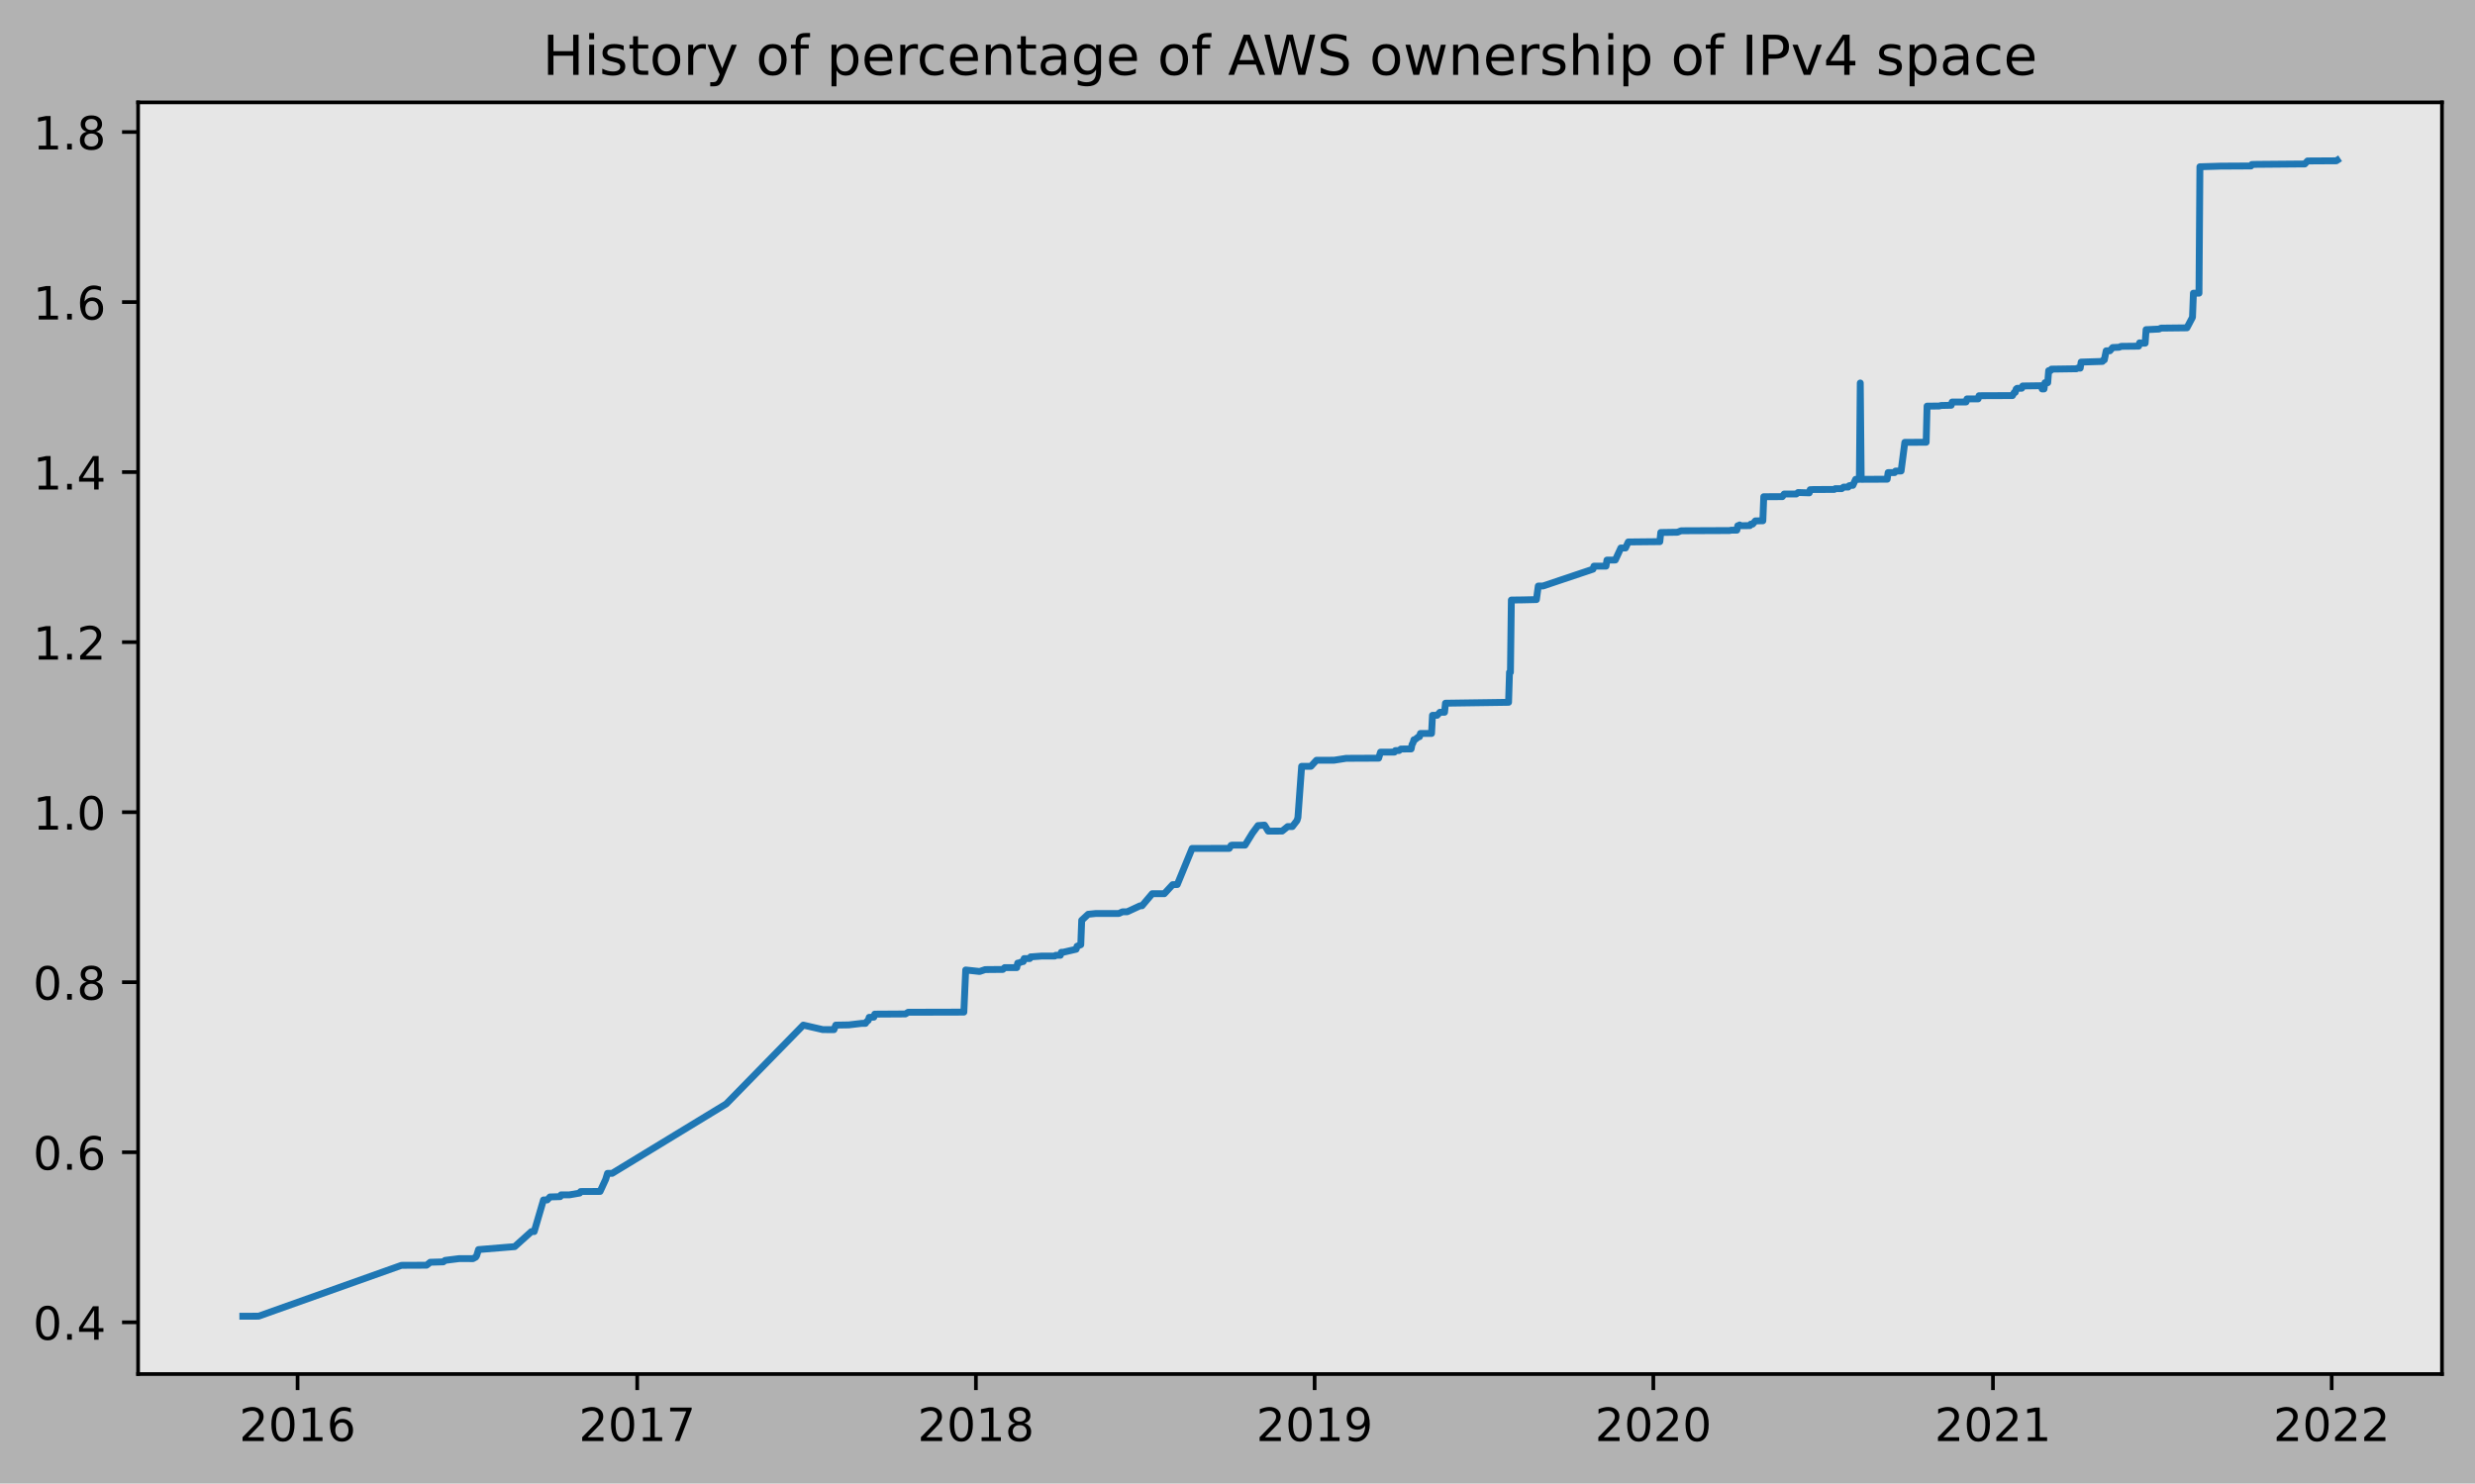
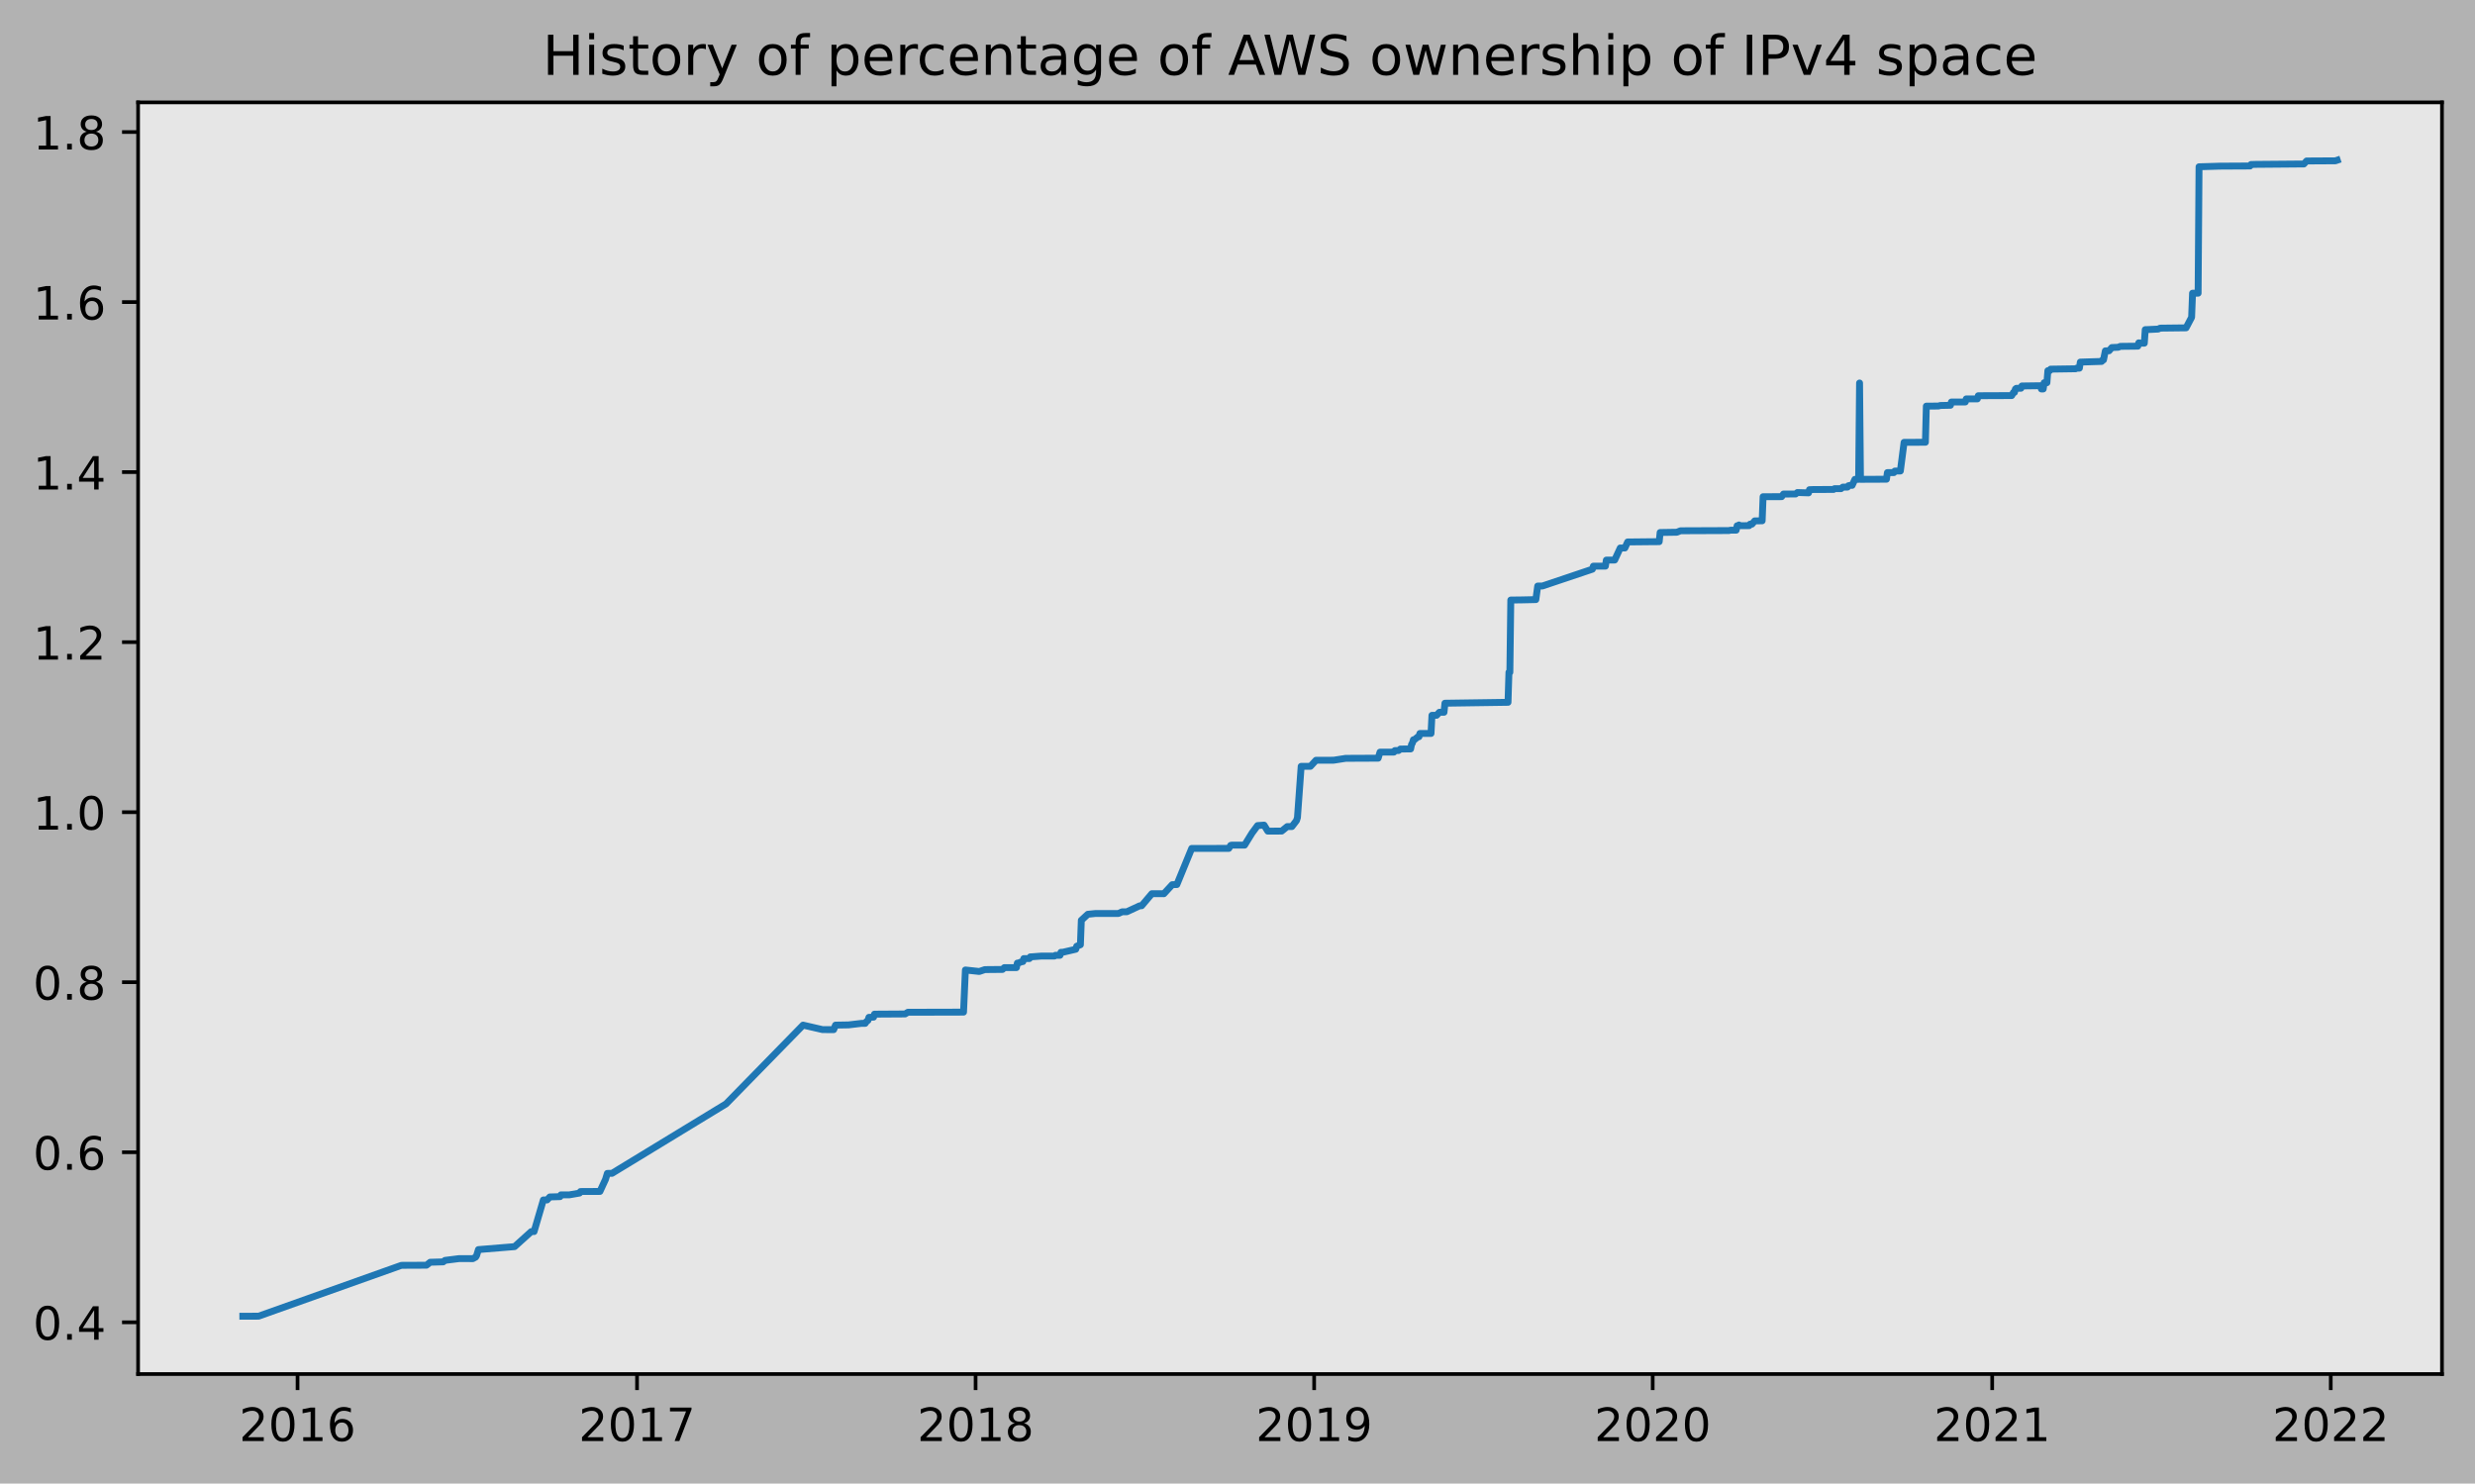
<svg xmlns="http://www.w3.org/2000/svg" xmlns:xlink="http://www.w3.org/1999/xlink" height="323.396pt" version="1.1" viewBox="0 0 539.503 323.396" width="539.503pt">
  <defs>
    <style type="text/css">
*{stroke-linecap:butt;stroke-linejoin:round;}
  </style>
  </defs>
  <g id="figure_1">
    <g id="patch_1">
      <path d="M 0 323.396  L 539.503 323.396  L 539.503 0  L 0 0  z " style="fill:#b2b2b2;" />
    </g>
    <g id="axes_1">
      <g id="patch_2">
        <path d="M 30.103 299.518  L 532.303 299.518  L 532.303 22.318  L 30.103 22.318  z " style="fill:#e6e6e6;" />
      </g>
      <g id="matplotlib.axis_1">
        <g id="xtick_1">
          <g id="line2d_1">
            <defs>
-               <path d="M 0 0  L 0 3.5  " id="m80397d1a53" style="stroke:#000000;stroke-width:0.8;" />
-             </defs>
-             <g>
-               <use style="stroke:#000000;stroke-width:0.8;" x="64.865" xlink:href="#m80397d1a53" y="299.518" />
+               <path d="M 0 0  L 0 3.5  " id="m5fff347d6c" style="stroke:#000000;stroke-width:0.8;" />
+             </defs>
+             <g>
+               <use style="stroke:#000000;stroke-width:0.8;" x="64.86" xlink:href="#m5fff347d6c" y="299.518" />
            </g>
          </g>
          <g id="text_1">
            <defs>
              <path d="M 19.188 8.297  L 53.609 8.297  L 53.609 0  L 7.328 0  L 7.328 8.297  Q 12.938 14.109 22.625 23.891  Q 32.328 33.688 34.812 36.531  Q 39.547 41.844 41.422 45.531  Q 43.312 49.219 43.312 52.781  Q 43.312 58.594 39.234 62.25  Q 35.156 65.922 28.609 65.922  Q 23.969 65.922 18.812 64.312  Q 13.672 62.703 7.812 59.422  L 7.812 69.391  Q 13.766 71.781 18.938 73  Q 24.125 74.219 28.422 74.219  Q 39.75 74.219 46.484 68.547  Q 53.219 62.891 53.219 53.422  Q 53.219 48.922 51.531 44.891  Q 49.859 40.875 45.406 35.406  Q 44.188 33.984 37.641 27.219  Q 31.109 20.453 19.188 8.297  z " id="DejaVuSans-50" />
              <path d="M 31.781 66.406  Q 24.172 66.406 20.328 58.906  Q 16.5 51.422 16.5 36.375  Q 16.5 21.391 20.328 13.891  Q 24.172 6.391 31.781 6.391  Q 39.453 6.391 43.281 13.891  Q 47.125 21.391 47.125 36.375  Q 47.125 51.422 43.281 58.906  Q 39.453 66.406 31.781 66.406  z M 31.781 74.219  Q 44.047 74.219 50.516 64.516  Q 56.984 54.828 56.984 36.375  Q 56.984 17.969 50.516 8.266  Q 44.047 -1.422 31.781 -1.422  Q 19.531 -1.422 13.062 8.266  Q 6.594 17.969 6.594 36.375  Q 6.594 54.828 13.062 64.516  Q 19.531 74.219 31.781 74.219  z " id="DejaVuSans-48" />
              <path d="M 12.406 8.297  L 28.516 8.297  L 28.516 63.922  L 10.984 60.406  L 10.984 69.391  L 28.422 72.906  L 38.281 72.906  L 38.281 8.297  L 54.391 8.297  L 54.391 0  L 12.406 0  z " id="DejaVuSans-49" />
              <path d="M 33.016 40.375  Q 26.375 40.375 22.484 35.828  Q 18.609 31.297 18.609 23.391  Q 18.609 15.531 22.484 10.953  Q 26.375 6.391 33.016 6.391  Q 39.656 6.391 43.531 10.953  Q 47.406 15.531 47.406 23.391  Q 47.406 31.297 43.531 35.828  Q 39.656 40.375 33.016 40.375  z M 52.594 71.297  L 52.594 62.312  Q 48.875 64.062 45.094 64.984  Q 41.312 65.922 37.594 65.922  Q 27.828 65.922 22.672 59.328  Q 17.531 52.734 16.797 39.406  Q 19.672 43.656 24.016 45.922  Q 28.375 48.188 33.594 48.188  Q 44.578 48.188 50.953 41.516  Q 57.328 34.859 57.328 23.391  Q 57.328 12.156 50.688 5.359  Q 44.047 -1.422 33.016 -1.422  Q 20.359 -1.422 13.672 8.266  Q 6.984 17.969 6.984 36.375  Q 6.984 53.656 15.188 63.938  Q 23.391 74.219 37.203 74.219  Q 40.922 74.219 44.703 73.484  Q 48.484 72.75 52.594 71.297  z " id="DejaVuSans-54" />
            </defs>
-             <g transform="translate(52.1399 314.1166)scale(0.1 -0.1)">
+             <g transform="translate(52.13462 314.1166)scale(0.1 -0.1)">
              <use xlink:href="#DejaVuSans-50" />
              <use x="63.623" xlink:href="#DejaVuSans-48" />
              <use x="127.246" xlink:href="#DejaVuSans-49" />
              <use x="190.869" xlink:href="#DejaVuSans-54" />
            </g>
          </g>
        </g>
        <g id="xtick_2">
          <g id="line2d_2">
            <g>
-               <use style="stroke:#000000;stroke-width:0.8;" x="138.899" xlink:href="#m80397d1a53" y="299.518" />
+               <use style="stroke:#000000;stroke-width:0.8;" x="138.861" xlink:href="#m5fff347d6c" y="299.518" />
            </g>
          </g>
          <g id="text_2">
            <defs>
              <path d="M 8.203 72.906  L 55.078 72.906  L 55.078 68.703  L 28.609 0  L 18.312 0  L 43.219 64.594  L 8.203 64.594  z " id="DejaVuSans-55" />
            </defs>
-             <g transform="translate(126.1743 314.1166)scale(0.1 -0.1)">
+             <g transform="translate(126.1362 314.1166)scale(0.1 -0.1)">
              <use xlink:href="#DejaVuSans-50" />
              <use x="63.623" xlink:href="#DejaVuSans-48" />
              <use x="127.246" xlink:href="#DejaVuSans-49" />
              <use x="190.869" xlink:href="#DejaVuSans-55" />
            </g>
          </g>
        </g>
        <g id="xtick_3">
          <g id="line2d_3">
            <g>
-               <use style="stroke:#000000;stroke-width:0.8;" x="212.731" xlink:href="#m80397d1a53" y="299.518" />
+               <use style="stroke:#000000;stroke-width:0.8;" x="212.661" xlink:href="#m5fff347d6c" y="299.518" />
            </g>
          </g>
          <g id="text_3">
            <defs>
              <path d="M 31.781 34.625  Q 24.75 34.625 20.719 30.859  Q 16.703 27.094 16.703 20.516  Q 16.703 13.922 20.719 10.156  Q 24.75 6.391 31.781 6.391  Q 38.812 6.391 42.859 10.172  Q 46.922 13.969 46.922 20.516  Q 46.922 27.094 42.891 30.859  Q 38.875 34.625 31.781 34.625  z M 21.922 38.812  Q 15.578 40.375 12.031 44.719  Q 8.5 49.078 8.5 55.328  Q 8.5 64.062 14.719 69.141  Q 20.953 74.219 31.781 74.219  Q 42.672 74.219 48.875 69.141  Q 55.078 64.062 55.078 55.328  Q 55.078 49.078 51.531 44.719  Q 48 40.375 41.703 38.812  Q 48.828 37.156 52.797 32.312  Q 56.781 27.484 56.781 20.516  Q 56.781 9.906 50.312 4.234  Q 43.844 -1.422 31.781 -1.422  Q 19.734 -1.422 13.25 4.234  Q 6.781 9.906 6.781 20.516  Q 6.781 27.484 10.781 32.312  Q 14.797 37.156 21.922 38.812  z M 18.312 54.391  Q 18.312 48.734 21.844 45.562  Q 25.391 42.391 31.781 42.391  Q 38.141 42.391 41.719 45.562  Q 45.312 48.734 45.312 54.391  Q 45.312 60.062 41.719 63.234  Q 38.141 66.406 31.781 66.406  Q 25.391 66.406 21.844 63.234  Q 18.312 60.062 18.312 54.391  z " id="DejaVuSans-56" />
            </defs>
-             <g transform="translate(200.0064 314.1166)scale(0.1 -0.1)">
+             <g transform="translate(199.9357 314.1166)scale(0.1 -0.1)">
              <use xlink:href="#DejaVuSans-50" />
              <use x="63.623" xlink:href="#DejaVuSans-48" />
              <use x="127.246" xlink:href="#DejaVuSans-49" />
              <use x="190.869" xlink:href="#DejaVuSans-56" />
            </g>
          </g>
        </g>
        <g id="xtick_4">
          <g id="line2d_4">
            <g>
-               <use style="stroke:#000000;stroke-width:0.8;" x="286.564" xlink:href="#m80397d1a53" y="299.518" />
+               <use style="stroke:#000000;stroke-width:0.8;" x="286.46" xlink:href="#m5fff347d6c" y="299.518" />
            </g>
          </g>
          <g id="text_4">
            <defs>
              <path d="M 10.984 1.516  L 10.984 10.5  Q 14.703 8.734 18.5 7.812  Q 22.312 6.891 25.984 6.891  Q 35.75 6.891 40.891 13.453  Q 46.047 20.016 46.781 33.406  Q 43.953 29.203 39.594 26.953  Q 35.25 24.703 29.984 24.703  Q 19.047 24.703 12.672 31.312  Q 6.297 37.938 6.297 49.422  Q 6.297 60.641 12.938 67.422  Q 19.578 74.219 30.609 74.219  Q 43.266 74.219 49.922 64.516  Q 56.594 54.828 56.594 36.375  Q 56.594 19.141 48.406 8.859  Q 40.234 -1.422 26.422 -1.422  Q 22.703 -1.422 18.891 -0.688  Q 15.094 0.047 10.984 1.516  z M 30.609 32.422  Q 37.25 32.422 41.125 36.953  Q 45.016 41.5 45.016 49.422  Q 45.016 57.281 41.125 61.844  Q 37.25 66.406 30.609 66.406  Q 23.969 66.406 20.094 61.844  Q 16.219 57.281 16.219 49.422  Q 16.219 41.5 20.094 36.953  Q 23.969 32.422 30.609 32.422  z " id="DejaVuSans-57" />
            </defs>
-             <g transform="translate(273.8385 314.1166)scale(0.1 -0.1)">
+             <g transform="translate(273.7351 314.1166)scale(0.1 -0.1)">
              <use xlink:href="#DejaVuSans-50" />
              <use x="63.623" xlink:href="#DejaVuSans-48" />
              <use x="127.246" xlink:href="#DejaVuSans-49" />
              <use x="190.869" xlink:href="#DejaVuSans-57" />
            </g>
          </g>
        </g>
        <g id="xtick_5">
          <g id="line2d_5">
            <g>
-               <use style="stroke:#000000;stroke-width:0.8;" x="360.396" xlink:href="#m80397d1a53" y="299.518" />
+               <use style="stroke:#000000;stroke-width:0.8;" x="360.259" xlink:href="#m5fff347d6c" y="299.518" />
            </g>
          </g>
          <g id="text_5">
-             <g transform="translate(347.6707 314.1166)scale(0.1 -0.1)">
+             <g transform="translate(347.5345 314.1166)scale(0.1 -0.1)">
              <use xlink:href="#DejaVuSans-50" />
              <use x="63.623" xlink:href="#DejaVuSans-48" />
              <use x="127.246" xlink:href="#DejaVuSans-50" />
              <use x="190.869" xlink:href="#DejaVuSans-48" />
            </g>
          </g>
        </g>
        <g id="xtick_6">
          <g id="line2d_6">
            <g>
-               <use style="stroke:#000000;stroke-width:0.8;" x="434.43" xlink:href="#m80397d1a53" y="299.518" />
+               <use style="stroke:#000000;stroke-width:0.8;" x="434.261" xlink:href="#m5fff347d6c" y="299.518" />
            </g>
          </g>
          <g id="text_6">
-             <g transform="translate(421.7051 314.1166)scale(0.1 -0.1)">
+             <g transform="translate(421.5361 314.1166)scale(0.1 -0.1)">
              <use xlink:href="#DejaVuSans-50" />
              <use x="63.623" xlink:href="#DejaVuSans-48" />
              <use x="127.246" xlink:href="#DejaVuSans-50" />
              <use x="190.869" xlink:href="#DejaVuSans-49" />
            </g>
          </g>
        </g>
        <g id="xtick_7">
          <g id="line2d_7">
            <g>
-               <use style="stroke:#000000;stroke-width:0.8;" x="508.262" xlink:href="#m80397d1a53" y="299.518" />
+               <use style="stroke:#000000;stroke-width:0.8;" x="508.061" xlink:href="#m5fff347d6c" y="299.518" />
            </g>
          </g>
          <g id="text_7">
-             <g transform="translate(495.5372 314.1166)scale(0.1 -0.1)">
+             <g transform="translate(495.3355 314.1166)scale(0.1 -0.1)">
              <use xlink:href="#DejaVuSans-50" />
              <use x="63.623" xlink:href="#DejaVuSans-48" />
              <use x="127.246" xlink:href="#DejaVuSans-50" />
              <use x="190.869" xlink:href="#DejaVuSans-50" />
            </g>
          </g>
        </g>
      </g>
      <g id="matplotlib.axis_2">
        <g id="ytick_1">
          <g id="line2d_8">
            <defs>
-               <path d="M 0 0  L -3.5 0  " id="m4fb364304b" style="stroke:#000000;stroke-width:0.8;" />
-             </defs>
-             <g>
-               <use style="stroke:#000000;stroke-width:0.8;" x="30.103" xlink:href="#m4fb364304b" y="288.237" />
+               <path d="M 0 0  L -3.5 0  " id="m566349844f" style="stroke:#000000;stroke-width:0.8;" />
+             </defs>
+             <g>
+               <use style="stroke:#000000;stroke-width:0.8;" x="30.103" xlink:href="#m566349844f" y="288.237" />
            </g>
          </g>
          <g id="text_8">
            <defs>
              <path d="M 10.688 12.406  L 21 12.406  L 21 0  L 10.688 0  z " id="DejaVuSans-46" />
              <path d="M 37.797 64.312  L 12.891 25.391  L 37.797 25.391  z M 35.203 72.906  L 47.609 72.906  L 47.609 25.391  L 58.016 25.391  L 58.016 17.188  L 47.609 17.188  L 47.609 0  L 37.797 0  L 37.797 17.188  L 4.891 17.188  L 4.891 26.703  z " id="DejaVuSans-52" />
            </defs>
            <g transform="translate(7.2 292.0364)scale(0.1 -0.1)">
              <use xlink:href="#DejaVuSans-48" />
              <use x="63.623" xlink:href="#DejaVuSans-46" />
              <use x="95.41" xlink:href="#DejaVuSans-52" />
            </g>
          </g>
        </g>
        <g id="ytick_2">
          <g id="line2d_9">
            <g>
-               <use style="stroke:#000000;stroke-width:0.8;" x="30.103" xlink:href="#m4fb364304b" y="251.172" />
+               <use style="stroke:#000000;stroke-width:0.8;" x="30.103" xlink:href="#m566349844f" y="251.172" />
            </g>
          </g>
          <g id="text_9">
-             <g transform="translate(7.2 254.971)scale(0.1 -0.1)">
+             <g transform="translate(7.2 254.9713)scale(0.1 -0.1)">
              <use xlink:href="#DejaVuSans-48" />
              <use x="63.623" xlink:href="#DejaVuSans-46" />
              <use x="95.41" xlink:href="#DejaVuSans-54" />
            </g>
          </g>
        </g>
        <g id="ytick_3">
          <g id="line2d_10">
            <g>
-               <use style="stroke:#000000;stroke-width:0.8;" x="30.103" xlink:href="#m4fb364304b" y="214.106" />
+               <use style="stroke:#000000;stroke-width:0.8;" x="30.103" xlink:href="#m566349844f" y="214.107" />
            </g>
          </g>
          <g id="text_10">
-             <g transform="translate(7.2 217.9055)scale(0.1 -0.1)">
+             <g transform="translate(7.2 217.9063)scale(0.1 -0.1)">
              <use xlink:href="#DejaVuSans-48" />
              <use x="63.623" xlink:href="#DejaVuSans-46" />
              <use x="95.41" xlink:href="#DejaVuSans-56" />
            </g>
          </g>
        </g>
        <g id="ytick_4">
          <g id="line2d_11">
            <g>
-               <use style="stroke:#000000;stroke-width:0.8;" x="30.103" xlink:href="#m4fb364304b" y="177.041" />
+               <use style="stroke:#000000;stroke-width:0.8;" x="30.103" xlink:href="#m566349844f" y="177.042" />
            </g>
          </g>
          <g id="text_11">
-             <g transform="translate(7.2 180.8401)scale(0.1 -0.1)">
+             <g transform="translate(7.2 180.8412)scale(0.1 -0.1)">
              <use xlink:href="#DejaVuSans-49" />
              <use x="63.623" xlink:href="#DejaVuSans-46" />
              <use x="95.41" xlink:href="#DejaVuSans-48" />
            </g>
          </g>
        </g>
        <g id="ytick_5">
          <g id="line2d_12">
            <g>
-               <use style="stroke:#000000;stroke-width:0.8;" x="30.103" xlink:href="#m4fb364304b" y="139.975" />
+               <use style="stroke:#000000;stroke-width:0.8;" x="30.103" xlink:href="#m566349844f" y="139.977" />
            </g>
          </g>
          <g id="text_12">
-             <g transform="translate(7.2 143.7746)scale(0.1 -0.1)">
+             <g transform="translate(7.2 143.7761)scale(0.1 -0.1)">
              <use xlink:href="#DejaVuSans-49" />
              <use x="63.623" xlink:href="#DejaVuSans-46" />
              <use x="95.41" xlink:href="#DejaVuSans-50" />
            </g>
          </g>
        </g>
        <g id="ytick_6">
          <g id="line2d_13">
            <g>
-               <use style="stroke:#000000;stroke-width:0.8;" x="30.103" xlink:href="#m4fb364304b" y="102.91" />
+               <use style="stroke:#000000;stroke-width:0.8;" x="30.103" xlink:href="#m566349844f" y="102.912" />
            </g>
          </g>
          <g id="text_13">
-             <g transform="translate(7.2 106.7091)scale(0.1 -0.1)">
+             <g transform="translate(7.2 106.711)scale(0.1 -0.1)">
              <use xlink:href="#DejaVuSans-49" />
              <use x="63.623" xlink:href="#DejaVuSans-46" />
              <use x="95.41" xlink:href="#DejaVuSans-52" />
            </g>
          </g>
        </g>
        <g id="ytick_7">
          <g id="line2d_14">
            <g>
-               <use style="stroke:#000000;stroke-width:0.8;" x="30.103" xlink:href="#m4fb364304b" y="65.844" />
+               <use style="stroke:#000000;stroke-width:0.8;" x="30.103" xlink:href="#m566349844f" y="65.847" />
            </g>
          </g>
          <g id="text_14">
-             <g transform="translate(7.2 69.64369)scale(0.1 -0.1)">
+             <g transform="translate(7.2 69.64594)scale(0.1 -0.1)">
              <use xlink:href="#DejaVuSans-49" />
              <use x="63.623" xlink:href="#DejaVuSans-46" />
              <use x="95.41" xlink:href="#DejaVuSans-54" />
            </g>
          </g>
        </g>
        <g id="ytick_8">
          <g id="line2d_15">
            <g>
-               <use style="stroke:#000000;stroke-width:0.8;" x="30.103" xlink:href="#m4fb364304b" y="28.779" />
+               <use style="stroke:#000000;stroke-width:0.8;" x="30.103" xlink:href="#m566349844f" y="28.782" />
            </g>
          </g>
          <g id="text_15">
-             <g transform="translate(7.2 32.57824)scale(0.1 -0.1)">
+             <g transform="translate(7.2 32.58087)scale(0.1 -0.1)">
              <use xlink:href="#DejaVuSans-49" />
              <use x="63.623" xlink:href="#DejaVuSans-46" />
              <use x="95.41" xlink:href="#DejaVuSans-56" />
            </g>
          </g>
        </g>
      </g>
      <g id="line2d_16">
-         <path clip-path="url(#pdef154a400)" d="M 52.93 286.918  L 56.369 286.904  L 87.52 275.818  L 92.982 275.794  L 93.791 275.148  L 96.623 275.066  L 97.027 274.739  L 100.062 274.358  L 103.096 274.361  L 103.703 274.033  L 103.905 273.705  L 104.309 272.387  L 112.198 271.742  L 115.839 268.46  L 116.446 268.458  L 118.469 261.568  L 119.278 261.568  L 119.885 260.912  L 122.11 260.847  L 122.312 260.455  L 124.133 260.455  L 126.358 260.069  L 126.56 259.741  L 126.965 259.725  L 130.808 259.714  L 132.022 257.089  L 132.426 255.777  L 133.438 255.767  L 158.318 240.624  L 175.107 223.455  L 179.355 224.436  L 181.783 224.443  L 182.187 223.458  L 185.019 223.41  L 187.851 223.075  L 188.66 223.075  L 188.862 222.747  L 189.267 222.418  L 189.469 221.762  L 190.481 221.721  L 190.683 221.065  L 197.358 221.023  L 197.965 220.654  L 210.102 220.623  L 210.506 211.438  L 213.541 211.766  L 214.754 211.354  L 218.598 211.318  L 219.002 210.924  L 221.632 210.925  L 221.834 209.941  L 222.036 209.938  L 222.845 209.608  L 223.048 209.607  L 223.25 208.951  L 224.464 208.95  L 224.666 208.574  L 224.868 208.572  L 227.093 208.404  L 229.925 208.403  L 230.127 208.239  L 231.139 208.238  L 231.341 207.582  L 231.746 207.577  L 234.578 206.92  L 234.78 206.264  L 235.589 205.936  L 235.791 200.605  L 237.207 199.293  L 238.826 199.129  L 243.883 199.122  L 244.692 198.753  L 245.703 198.753  L 248.535 197.441  L 248.94 197.437  L 251.165 194.812  L 253.794 194.815  L 255.615 192.842  L 256.626 192.815  L 259.863 184.939  L 267.954 184.934  L 268.358 184.278  L 268.561 184.227  L 271.393 184.223  L 273.011 181.599  L 274.224 179.958  L 275.64 179.86  L 276.45 181.172  L 279.484 181.16  L 280.697 180.176  L 281.709 180.175  L 282.72 178.862  L 282.923 178.201  L 283.732 167.047  L 285.754 167.042  L 286.968 165.725  L 290.811 165.713  L 293.441 165.303  L 300.521 165.27  L 300.925 163.957  L 303.96 163.942  L 304.162 163.614  L 304.971 163.602  L 305.376 163.274  L 307.601 163.256  L 307.803 162.272  L 308.005 161.944  L 308.207 161.252  L 308.41 161.251  L 309.219 160.595  L 309.421 160.594  L 309.623 159.884  L 312.051 159.88  L 312.253 155.928  L 313.264 155.921  L 313.871 155.264  L 314.883 155.258  L 315.085 153.287  L 328.84 153.09  L 329.042 146.544  L 329.245 146.544  L 329.447 130.797  L 331.874 130.767  L 334.908 130.7  L 335.313 127.748  L 336.324 127.741  L 347.247 124.071  L 347.45 123.415  L 350.079 123.405  L 350.282 122.093  L 352.102 122.075  L 353.316 119.45  L 354.327 119.449  L 354.934 118.137  L 360.598 118.078  L 361.812 118.073  L 362.014 116.075  L 365.655 116.019  L 366.464 115.696  L 376.983 115.652  L 377.387 115.57  L 378.601 115.565  L 378.803 114.601  L 379.005 114.601  L 379.208 114.429  L 379.41 114.591  L 381.433 114.578  L 381.635 114.251  L 382.04 114.25  L 382.646 113.541  L 384.265 113.524  L 384.467 108.272  L 388.513 108.263  L 388.917 107.689  L 391.547 107.687  L 391.951 107.359  L 394.379 107.436  L 394.581 106.744  L 395.39 106.709  L 399.84 106.688  L 400.042 106.524  L 401.458 106.518  L 401.863 106.181  L 402.874 106.177  L 403.077 105.88  L 403.481 105.797  L 403.886 105.797  L 404.493 104.485  L 405.302 104.485  L 405.504 83.488  L 405.706 104.484  L 411.37 104.459  L 411.572 103.016  L 412.988 103.016  L 413.191 102.686  L 414.404 102.668  L 415.213 96.425  L 419.866 96.402  L 420.068 88.528  L 422.698 88.505  L 423.102 88.389  L 425.327 88.341  L 425.53 87.633  L 428.564 87.621  L 428.766 86.954  L 431.194 86.95  L 431.396 86.26  L 438.678 86.23  L 439.082 85.527  L 439.285 85.527  L 439.487 84.814  L 439.689 84.647  L 440.701 84.628  L 440.903 84.136  L 444.949 84.081  L 445.151 84.787  L 445.555 84.785  L 445.758 83.424  L 446.365 83.424  L 446.567 80.8  L 446.971 80.797  L 447.174 80.465  L 452.635 80.384  L 452.838 80.253  L 453.444 80.253  L 453.647 78.929  L 458.299 78.784  L 458.501 78.455  L 458.704 78.453  L 459.108 76.474  L 459.917 76.465  L 460.524 75.757  L 461.94 75.694  L 462.345 75.498  L 466.188 75.456  L 466.39 74.733  L 466.997 74.813  L 467.604 74.807  L 467.806 71.854  L 468.413 71.835  L 470.638 71.73  L 471.043 71.525  L 476.707 71.46  L 477.92 69.158  L 478.122 63.909  L 479.336 63.908  L 479.538 36.35  L 483.179 36.244  L 483.989 36.216  L 489.248 36.186  L 490.664 36.184  L 490.866 35.855  L 491.878 35.829  L 501.587 35.747  L 502.396 35.744  L 503.003 35.087  L 509.274 35.051  L 509.476 34.918  L 509.476 34.918  " style="fill:none;stroke:#1f77b4;stroke-linecap:square;stroke-width:1.5;" />
+         <path clip-path="url(#p17cdbf8601)" d="M 52.93 286.918  L 56.368 286.904  L 87.505 275.818  L 92.964 275.794  L 93.773 275.148  L 96.603 275.066  L 97.008 274.739  L 100.041 274.358  L 103.074 274.361  L 103.68 274.033  L 103.882 273.705  L 104.287 272.388  L 112.172 271.742  L 115.812 268.461  L 116.418 268.458  L 118.44 261.569  L 119.249 261.569  L 119.855 260.913  L 122.079 260.847  L 122.282 260.455  L 124.101 260.455  L 126.325 260.069  L 126.528 259.741  L 126.932 259.726  L 130.774 259.714  L 131.987 257.09  L 132.391 255.778  L 133.402 255.767  L 158.271 240.624  L 175.053 223.456  L 179.299 224.436  L 181.726 224.443  L 182.13 223.459  L 184.961 223.41  L 187.791 223.075  L 188.6 223.075  L 188.802 222.747  L 189.207 222.419  L 189.409 221.763  L 190.42 221.722  L 190.622 221.066  L 197.294 221.024  L 197.901 220.655  L 210.032 220.624  L 210.437 211.438  L 213.469 211.766  L 214.683 211.355  L 218.524 211.319  L 218.929 210.925  L 221.557 210.925  L 221.759 209.941  L 221.961 209.939  L 222.77 209.609  L 222.972 209.608  L 223.175 208.952  L 224.388 208.951  L 224.59 208.575  L 224.792 208.573  L 227.016 208.405  L 229.847 208.404  L 230.049 208.24  L 231.06 208.239  L 231.262 207.583  L 231.667 207.578  L 234.497 206.921  L 234.699 206.265  L 235.508 205.937  L 235.71 200.606  L 237.126 199.294  L 238.743 199.13  L 243.798 199.123  L 244.607 198.754  L 245.618 198.754  L 248.448 197.442  L 248.853 197.438  L 251.077 194.812  L 253.705 194.816  L 255.525 192.843  L 256.536 192.816  L 259.771 184.94  L 267.859 184.935  L 268.263 184.279  L 268.465 184.228  L 271.296 184.224  L 272.913 181.6  L 274.126 179.959  L 275.542 179.861  L 276.351 181.173  L 279.383 181.161  L 280.597 180.177  L 281.608 180.176  L 282.618 178.864  L 282.821 178.202  L 283.629 167.048  L 285.651 167.043  L 286.864 165.726  L 290.706 165.714  L 293.335 165.304  L 300.411 165.271  L 300.816 163.958  L 303.848 163.943  L 304.051 163.615  L 304.859 163.603  L 305.264 163.275  L 307.488 163.257  L 307.69 162.273  L 307.892 161.945  L 308.094 161.253  L 308.297 161.252  L 309.105 160.596  L 309.308 160.596  L 309.51 159.885  L 311.936 159.881  L 312.138 155.929  L 313.149 155.923  L 313.756 155.265  L 314.767 155.26  L 314.969 153.289  L 328.718 153.091  L 328.92 146.545  L 329.122 146.545  L 329.324 130.798  L 331.751 130.769  L 334.784 130.702  L 335.188 127.749  L 336.199 127.743  L 347.117 124.073  L 347.319 123.417  L 349.948 123.407  L 350.15 122.094  L 351.97 122.076  L 353.183 119.452  L 354.194 119.451  L 354.8 118.138  L 360.462 118.08  L 361.675 118.075  L 361.877 116.077  L 365.516 116.02  L 366.325 115.697  L 376.839 115.654  L 377.243 115.572  L 378.457 115.567  L 378.659 114.603  L 378.861 114.603  L 379.063 114.431  L 379.265 114.593  L 381.287 114.58  L 381.489 114.253  L 381.894 114.252  L 382.5 113.542  L 384.118 113.526  L 384.32 108.274  L 388.364 108.265  L 388.768 107.691  L 391.397 107.689  L 391.801 107.361  L 394.227 107.438  L 394.43 106.746  L 395.238 106.711  L 399.687 106.689  L 399.889 106.525  L 401.304 106.519  L 401.708 106.182  L 402.719 106.179  L 402.922 105.881  L 403.326 105.799  L 403.73 105.799  L 404.337 104.487  L 405.146 104.487  L 405.348 83.49  L 405.55 104.486  L 411.211 104.461  L 411.414 103.018  L 412.829 103.017  L 413.031 102.688  L 414.244 102.67  L 415.053 96.427  L 419.703 96.404  L 419.906 88.53  L 422.534 88.507  L 422.938 88.391  L 425.163 88.343  L 425.365 87.635  L 428.398 87.623  L 428.6 86.956  L 431.026 86.952  L 431.228 86.262  L 438.507 86.232  L 438.911 85.53  L 439.114 85.53  L 439.316 84.816  L 439.518 84.649  L 440.529 84.63  L 440.731 84.138  L 444.775 84.083  L 444.977 84.789  L 445.382 84.787  L 445.584 83.426  L 446.19 83.426  L 446.393 80.802  L 446.797 80.799  L 446.999 80.467  L 452.458 80.386  L 452.66 80.255  L 453.267 80.255  L 453.469 78.931  L 458.12 78.786  L 458.322 78.457  L 458.524 78.455  L 458.928 76.477  L 459.737 76.467  L 460.344 75.759  L 461.759 75.696  L 462.163 75.501  L 466.005 75.458  L 466.207 74.735  L 466.814 74.815  L 467.42 74.809  L 467.622 71.856  L 468.229 71.838  L 470.453 71.733  L 470.858 71.528  L 476.519 71.462  L 477.732 69.16  L 477.934 63.912  L 479.147 63.911  L 479.35 36.353  L 482.989 36.246  L 483.798 36.218  L 489.055 36.189  L 490.47 36.186  L 490.672 35.858  L 491.683 35.831  L 501.388 35.75  L 502.197 35.746  L 502.804 35.09  L 509.071 35.054  L 509.476 34.918  L 509.476 34.918  " style="fill:none;stroke:#1f77b4;stroke-linecap:square;stroke-width:1.5;" />
      </g>
      <g id="patch_3">
        <path d="M 30.103 299.518  L 30.103 22.318  " style="fill:none;stroke:#000000;stroke-linecap:square;stroke-linejoin:miter;stroke-width:0.8;" />
      </g>
      <g id="patch_4">
        <path d="M 532.303 299.518  L 532.303 22.318  " style="fill:none;stroke:#000000;stroke-linecap:square;stroke-linejoin:miter;stroke-width:0.8;" />
      </g>
      <g id="patch_5">
        <path d="M 30.103 299.518  L 532.303 299.518  " style="fill:none;stroke:#000000;stroke-linecap:square;stroke-linejoin:miter;stroke-width:0.8;" />
      </g>
      <g id="patch_6">
        <path d="M 30.103 22.318  L 532.303 22.318  " style="fill:none;stroke:#000000;stroke-linecap:square;stroke-linejoin:miter;stroke-width:0.8;" />
      </g>
      <g id="text_16">
        <defs>
          <path d="M 9.812 72.906  L 19.672 72.906  L 19.672 43.016  L 55.516 43.016  L 55.516 72.906  L 65.375 72.906  L 65.375 0  L 55.516 0  L 55.516 34.719  L 19.672 34.719  L 19.672 0  L 9.812 0  z " id="DejaVuSans-72" />
          <path d="M 9.422 54.688  L 18.406 54.688  L 18.406 0  L 9.422 0  z M 9.422 75.984  L 18.406 75.984  L 18.406 64.594  L 9.422 64.594  z " id="DejaVuSans-105" />
          <path d="M 44.281 53.078  L 44.281 44.578  Q 40.484 46.531 36.375 47.5  Q 32.281 48.484 27.875 48.484  Q 21.188 48.484 17.844 46.438  Q 14.5 44.391 14.5 40.281  Q 14.5 37.156 16.891 35.375  Q 19.281 33.594 26.516 31.984  L 29.594 31.297  Q 39.156 29.25 43.188 25.516  Q 47.219 21.781 47.219 15.094  Q 47.219 7.469 41.188 3.016  Q 35.156 -1.422 24.609 -1.422  Q 20.219 -1.422 15.453 -0.562  Q 10.688 0.297 5.422 2  L 5.422 11.281  Q 10.406 8.688 15.234 7.391  Q 20.062 6.109 24.812 6.109  Q 31.156 6.109 34.562 8.281  Q 37.984 10.453 37.984 14.406  Q 37.984 18.062 35.516 20.016  Q 33.062 21.969 24.703 23.781  L 21.578 24.516  Q 13.234 26.266 9.516 29.906  Q 5.812 33.547 5.812 39.891  Q 5.812 47.609 11.281 51.797  Q 16.75 56 26.812 56  Q 31.781 56 36.172 55.266  Q 40.578 54.547 44.281 53.078  z " id="DejaVuSans-115" />
          <path d="M 18.312 70.219  L 18.312 54.688  L 36.812 54.688  L 36.812 47.703  L 18.312 47.703  L 18.312 18.016  Q 18.312 11.328 20.141 9.422  Q 21.969 7.516 27.594 7.516  L 36.812 7.516  L 36.812 0  L 27.594 0  Q 17.188 0 13.234 3.875  Q 9.281 7.766 9.281 18.016  L 9.281 47.703  L 2.688 47.703  L 2.688 54.688  L 9.281 54.688  L 9.281 70.219  z " id="DejaVuSans-116" />
          <path d="M 30.609 48.391  Q 23.391 48.391 19.188 42.75  Q 14.984 37.109 14.984 27.297  Q 14.984 17.484 19.156 11.844  Q 23.344 6.203 30.609 6.203  Q 37.797 6.203 41.984 11.859  Q 46.188 17.531 46.188 27.297  Q 46.188 37.016 41.984 42.703  Q 37.797 48.391 30.609 48.391  z M 30.609 56  Q 42.328 56 49.016 48.375  Q 55.719 40.766 55.719 27.297  Q 55.719 13.875 49.016 6.219  Q 42.328 -1.422 30.609 -1.422  Q 18.844 -1.422 12.172 6.219  Q 5.516 13.875 5.516 27.297  Q 5.516 40.766 12.172 48.375  Q 18.844 56 30.609 56  z " id="DejaVuSans-111" />
          <path d="M 41.109 46.297  Q 39.594 47.172 37.812 47.578  Q 36.031 48 33.891 48  Q 26.266 48 22.188 43.047  Q 18.109 38.094 18.109 28.812  L 18.109 0  L 9.078 0  L 9.078 54.688  L 18.109 54.688  L 18.109 46.188  Q 20.953 51.172 25.484 53.578  Q 30.031 56 36.531 56  Q 37.453 56 38.578 55.875  Q 39.703 55.766 41.062 55.516  z " id="DejaVuSans-114" />
          <path d="M 32.172 -5.078  Q 28.375 -14.844 24.75 -17.812  Q 21.141 -20.797 15.094 -20.797  L 7.906 -20.797  L 7.906 -13.281  L 13.188 -13.281  Q 16.891 -13.281 18.938 -11.516  Q 21 -9.766 23.484 -3.219  L 25.094 0.875  L 2.984 54.688  L 12.5 54.688  L 29.594 11.922  L 46.688 54.688  L 56.203 54.688  z " id="DejaVuSans-121" />
          <path id="DejaVuSans-32" />
          <path d="M 37.109 75.984  L 37.109 68.5  L 28.516 68.5  Q 23.688 68.5 21.797 66.547  Q 19.922 64.594 19.922 59.516  L 19.922 54.688  L 34.719 54.688  L 34.719 47.703  L 19.922 47.703  L 19.922 0  L 10.891 0  L 10.891 47.703  L 2.297 47.703  L 2.297 54.688  L 10.891 54.688  L 10.891 58.5  Q 10.891 67.625 15.141 71.797  Q 19.391 75.984 28.609 75.984  z " id="DejaVuSans-102" />
          <path d="M 18.109 8.203  L 18.109 -20.797  L 9.078 -20.797  L 9.078 54.688  L 18.109 54.688  L 18.109 46.391  Q 20.953 51.266 25.266 53.625  Q 29.594 56 35.594 56  Q 45.562 56 51.781 48.094  Q 58.016 40.188 58.016 27.297  Q 58.016 14.406 51.781 6.484  Q 45.562 -1.422 35.594 -1.422  Q 29.594 -1.422 25.266 0.953  Q 20.953 3.328 18.109 8.203  z M 48.688 27.297  Q 48.688 37.203 44.609 42.844  Q 40.531 48.484 33.406 48.484  Q 26.266 48.484 22.188 42.844  Q 18.109 37.203 18.109 27.297  Q 18.109 17.391 22.188 11.75  Q 26.266 6.109 33.406 6.109  Q 40.531 6.109 44.609 11.75  Q 48.688 17.391 48.688 27.297  z " id="DejaVuSans-112" />
          <path d="M 56.203 29.594  L 56.203 25.203  L 14.891 25.203  Q 15.484 15.922 20.484 11.062  Q 25.484 6.203 34.422 6.203  Q 39.594 6.203 44.453 7.469  Q 49.312 8.734 54.109 11.281  L 54.109 2.781  Q 49.266 0.734 44.188 -0.344  Q 39.109 -1.422 33.891 -1.422  Q 20.797 -1.422 13.156 6.188  Q 5.516 13.812 5.516 26.812  Q 5.516 40.234 12.766 48.109  Q 20.016 56 32.328 56  Q 43.359 56 49.781 48.891  Q 56.203 41.797 56.203 29.594  z M 47.219 32.234  Q 47.125 39.594 43.094 43.984  Q 39.062 48.391 32.422 48.391  Q 24.906 48.391 20.391 44.141  Q 15.875 39.891 15.188 32.172  z " id="DejaVuSans-101" />
          <path d="M 48.781 52.594  L 48.781 44.188  Q 44.969 46.297 41.141 47.344  Q 37.312 48.391 33.406 48.391  Q 24.656 48.391 19.812 42.844  Q 14.984 37.312 14.984 27.297  Q 14.984 17.281 19.812 11.734  Q 24.656 6.203 33.406 6.203  Q 37.312 6.203 41.141 7.25  Q 44.969 8.297 48.781 10.406  L 48.781 2.094  Q 45.016 0.344 40.984 -0.531  Q 36.969 -1.422 32.422 -1.422  Q 20.062 -1.422 12.781 6.344  Q 5.516 14.109 5.516 27.297  Q 5.516 40.672 12.859 48.328  Q 20.219 56 33.016 56  Q 37.156 56 41.109 55.141  Q 45.062 54.297 48.781 52.594  z " id="DejaVuSans-99" />
          <path d="M 54.891 33.016  L 54.891 0  L 45.906 0  L 45.906 32.719  Q 45.906 40.484 42.875 44.328  Q 39.844 48.188 33.797 48.188  Q 26.516 48.188 22.312 43.547  Q 18.109 38.922 18.109 30.906  L 18.109 0  L 9.078 0  L 9.078 54.688  L 18.109 54.688  L 18.109 46.188  Q 21.344 51.125 25.703 53.562  Q 30.078 56 35.797 56  Q 45.219 56 50.047 50.172  Q 54.891 44.344 54.891 33.016  z " id="DejaVuSans-110" />
          <path d="M 34.281 27.484  Q 23.391 27.484 19.188 25  Q 14.984 22.516 14.984 16.5  Q 14.984 11.719 18.141 8.906  Q 21.297 6.109 26.703 6.109  Q 34.188 6.109 38.703 11.406  Q 43.219 16.703 43.219 25.484  L 43.219 27.484  z M 52.203 31.203  L 52.203 0  L 43.219 0  L 43.219 8.297  Q 40.141 3.328 35.547 0.953  Q 30.953 -1.422 24.312 -1.422  Q 15.922 -1.422 10.953 3.297  Q 6 8.016 6 15.922  Q 6 25.141 12.172 29.828  Q 18.359 34.516 30.609 34.516  L 43.219 34.516  L 43.219 35.406  Q 43.219 41.609 39.141 45  Q 35.062 48.391 27.688 48.391  Q 23 48.391 18.547 47.266  Q 14.109 46.141 10.016 43.891  L 10.016 52.203  Q 14.938 54.109 19.578 55.047  Q 24.219 56 28.609 56  Q 40.484 56 46.344 49.844  Q 52.203 43.703 52.203 31.203  z " id="DejaVuSans-97" />
          <path d="M 45.406 27.984  Q 45.406 37.75 41.375 43.109  Q 37.359 48.484 30.078 48.484  Q 22.859 48.484 18.828 43.109  Q 14.797 37.75 14.797 27.984  Q 14.797 18.266 18.828 12.891  Q 22.859 7.516 30.078 7.516  Q 37.359 7.516 41.375 12.891  Q 45.406 18.266 45.406 27.984  z M 54.391 6.781  Q 54.391 -7.172 48.188 -13.984  Q 42 -20.797 29.203 -20.797  Q 24.469 -20.797 20.266 -20.094  Q 16.062 -19.391 12.109 -17.922  L 12.109 -9.188  Q 16.062 -11.328 19.922 -12.344  Q 23.781 -13.375 27.781 -13.375  Q 36.625 -13.375 41.016 -8.766  Q 45.406 -4.156 45.406 5.172  L 45.406 9.625  Q 42.625 4.781 38.281 2.391  Q 33.938 0 27.875 0  Q 17.828 0 11.672 7.656  Q 5.516 15.328 5.516 27.984  Q 5.516 40.672 11.672 48.328  Q 17.828 56 27.875 56  Q 33.938 56 38.281 53.609  Q 42.625 51.219 45.406 46.391  L 45.406 54.688  L 54.391 54.688  z " id="DejaVuSans-103" />
          <path d="M 34.188 63.188  L 20.797 26.906  L 47.609 26.906  z M 28.609 72.906  L 39.797 72.906  L 67.578 0  L 57.328 0  L 50.688 18.703  L 17.828 18.703  L 11.188 0  L 0.781 0  z " id="DejaVuSans-65" />
          <path d="M 3.328 72.906  L 13.281 72.906  L 28.609 11.281  L 43.891 72.906  L 54.984 72.906  L 70.312 11.281  L 85.594 72.906  L 95.609 72.906  L 77.297 0  L 64.891 0  L 49.516 63.281  L 33.984 0  L 21.578 0  z " id="DejaVuSans-87" />
          <path d="M 53.516 70.516  L 53.516 60.891  Q 47.906 63.578 42.922 64.891  Q 37.938 66.219 33.297 66.219  Q 25.25 66.219 20.875 63.094  Q 16.5 59.969 16.5 54.203  Q 16.5 49.359 19.406 46.891  Q 22.312 44.438 30.422 42.922  L 36.375 41.703  Q 47.406 39.594 52.656 34.297  Q 57.906 29 57.906 20.125  Q 57.906 9.516 50.797 4.047  Q 43.703 -1.422 29.984 -1.422  Q 24.812 -1.422 18.969 -0.25  Q 13.141 0.922 6.891 3.219  L 6.891 13.375  Q 12.891 10.016 18.656 8.297  Q 24.422 6.594 29.984 6.594  Q 38.422 6.594 43.016 9.906  Q 47.609 13.234 47.609 19.391  Q 47.609 24.75 44.312 27.781  Q 41.016 30.812 33.5 32.328  L 27.484 33.5  Q 16.453 35.688 11.516 40.375  Q 6.594 45.062 6.594 53.422  Q 6.594 63.094 13.406 68.656  Q 20.219 74.219 32.172 74.219  Q 37.312 74.219 42.625 73.281  Q 47.953 72.359 53.516 70.516  z " id="DejaVuSans-83" />
          <path d="M 4.203 54.688  L 13.188 54.688  L 24.422 12.016  L 35.594 54.688  L 46.188 54.688  L 57.422 12.016  L 68.609 54.688  L 77.594 54.688  L 63.281 0  L 52.688 0  L 40.922 44.828  L 29.109 0  L 18.5 0  z " id="DejaVuSans-119" />
          <path d="M 54.891 33.016  L 54.891 0  L 45.906 0  L 45.906 32.719  Q 45.906 40.484 42.875 44.328  Q 39.844 48.188 33.797 48.188  Q 26.516 48.188 22.312 43.547  Q 18.109 38.922 18.109 30.906  L 18.109 0  L 9.078 0  L 9.078 75.984  L 18.109 75.984  L 18.109 46.188  Q 21.344 51.125 25.703 53.562  Q 30.078 56 35.797 56  Q 45.219 56 50.047 50.172  Q 54.891 44.344 54.891 33.016  z " id="DejaVuSans-104" />
          <path d="M 9.812 72.906  L 19.672 72.906  L 19.672 0  L 9.812 0  z " id="DejaVuSans-73" />
          <path d="M 19.672 64.797  L 19.672 37.406  L 32.078 37.406  Q 38.969 37.406 42.719 40.969  Q 46.484 44.531 46.484 51.125  Q 46.484 57.672 42.719 61.234  Q 38.969 64.797 32.078 64.797  z M 9.812 72.906  L 32.078 72.906  Q 44.344 72.906 50.609 67.359  Q 56.891 61.812 56.891 51.125  Q 56.891 40.328 50.609 34.812  Q 44.344 29.297 32.078 29.297  L 19.672 29.297  L 19.672 0  L 9.812 0  z " id="DejaVuSans-80" />
          <path d="M 2.984 54.688  L 12.5 54.688  L 29.594 8.797  L 46.688 54.688  L 56.203 54.688  L 35.688 0  L 23.484 0  z " id="DejaVuSans-118" />
        </defs>
        <g transform="translate(118.2778 16.31812)scale(0.12 -0.12)">
          <use xlink:href="#DejaVuSans-72" />
          <use x="75.195" xlink:href="#DejaVuSans-105" />
          <use x="102.979" xlink:href="#DejaVuSans-115" />
          <use x="155.078" xlink:href="#DejaVuSans-116" />
          <use x="194.287" xlink:href="#DejaVuSans-111" />
          <use x="255.469" xlink:href="#DejaVuSans-114" />
          <use x="296.582" xlink:href="#DejaVuSans-121" />
          <use x="355.762" xlink:href="#DejaVuSans-32" />
          <use x="387.549" xlink:href="#DejaVuSans-111" />
          <use x="448.73" xlink:href="#DejaVuSans-102" />
          <use x="483.936" xlink:href="#DejaVuSans-32" />
          <use x="515.723" xlink:href="#DejaVuSans-112" />
          <use x="579.199" xlink:href="#DejaVuSans-101" />
          <use x="640.723" xlink:href="#DejaVuSans-114" />
          <use x="679.586" xlink:href="#DejaVuSans-99" />
          <use x="734.566" xlink:href="#DejaVuSans-101" />
          <use x="796.09" xlink:href="#DejaVuSans-110" />
          <use x="859.469" xlink:href="#DejaVuSans-116" />
          <use x="898.678" xlink:href="#DejaVuSans-97" />
          <use x="959.957" xlink:href="#DejaVuSans-103" />
          <use x="1023.434" xlink:href="#DejaVuSans-101" />
          <use x="1084.957" xlink:href="#DejaVuSans-32" />
          <use x="1116.744" xlink:href="#DejaVuSans-111" />
          <use x="1177.926" xlink:href="#DejaVuSans-102" />
          <use x="1213.131" xlink:href="#DejaVuSans-32" />
          <use x="1244.918" xlink:href="#DejaVuSans-65" />
          <use x="1307.826" xlink:href="#DejaVuSans-87" />
          <use x="1406.703" xlink:href="#DejaVuSans-83" />
          <use x="1470.18" xlink:href="#DejaVuSans-32" />
          <use x="1501.967" xlink:href="#DejaVuSans-111" />
          <use x="1563.148" xlink:href="#DejaVuSans-119" />
          <use x="1644.936" xlink:href="#DejaVuSans-110" />
          <use x="1708.314" xlink:href="#DejaVuSans-101" />
          <use x="1769.838" xlink:href="#DejaVuSans-114" />
          <use x="1810.951" xlink:href="#DejaVuSans-115" />
          <use x="1863.051" xlink:href="#DejaVuSans-104" />
          <use x="1926.43" xlink:href="#DejaVuSans-105" />
          <use x="1954.213" xlink:href="#DejaVuSans-112" />
          <use x="2017.689" xlink:href="#DejaVuSans-32" />
          <use x="2049.477" xlink:href="#DejaVuSans-111" />
          <use x="2110.658" xlink:href="#DejaVuSans-102" />
          <use x="2145.863" xlink:href="#DejaVuSans-32" />
          <use x="2177.65" xlink:href="#DejaVuSans-73" />
          <use x="2207.143" xlink:href="#DejaVuSans-80" />
          <use x="2267.445" xlink:href="#DejaVuSans-118" />
          <use x="2326.625" xlink:href="#DejaVuSans-52" />
          <use x="2390.248" xlink:href="#DejaVuSans-32" />
          <use x="2422.035" xlink:href="#DejaVuSans-115" />
          <use x="2474.135" xlink:href="#DejaVuSans-112" />
          <use x="2537.611" xlink:href="#DejaVuSans-97" />
          <use x="2598.891" xlink:href="#DejaVuSans-99" />
          <use x="2653.871" xlink:href="#DejaVuSans-101" />
        </g>
      </g>
    </g>
  </g>
  <defs>
-     <clipPath id="pdef154a400">
+     <clipPath id="p17cdbf8601">
      <rect height="277.2" width="502.2" x="30.103" y="22.318" />
    </clipPath>
  </defs>
</svg>
